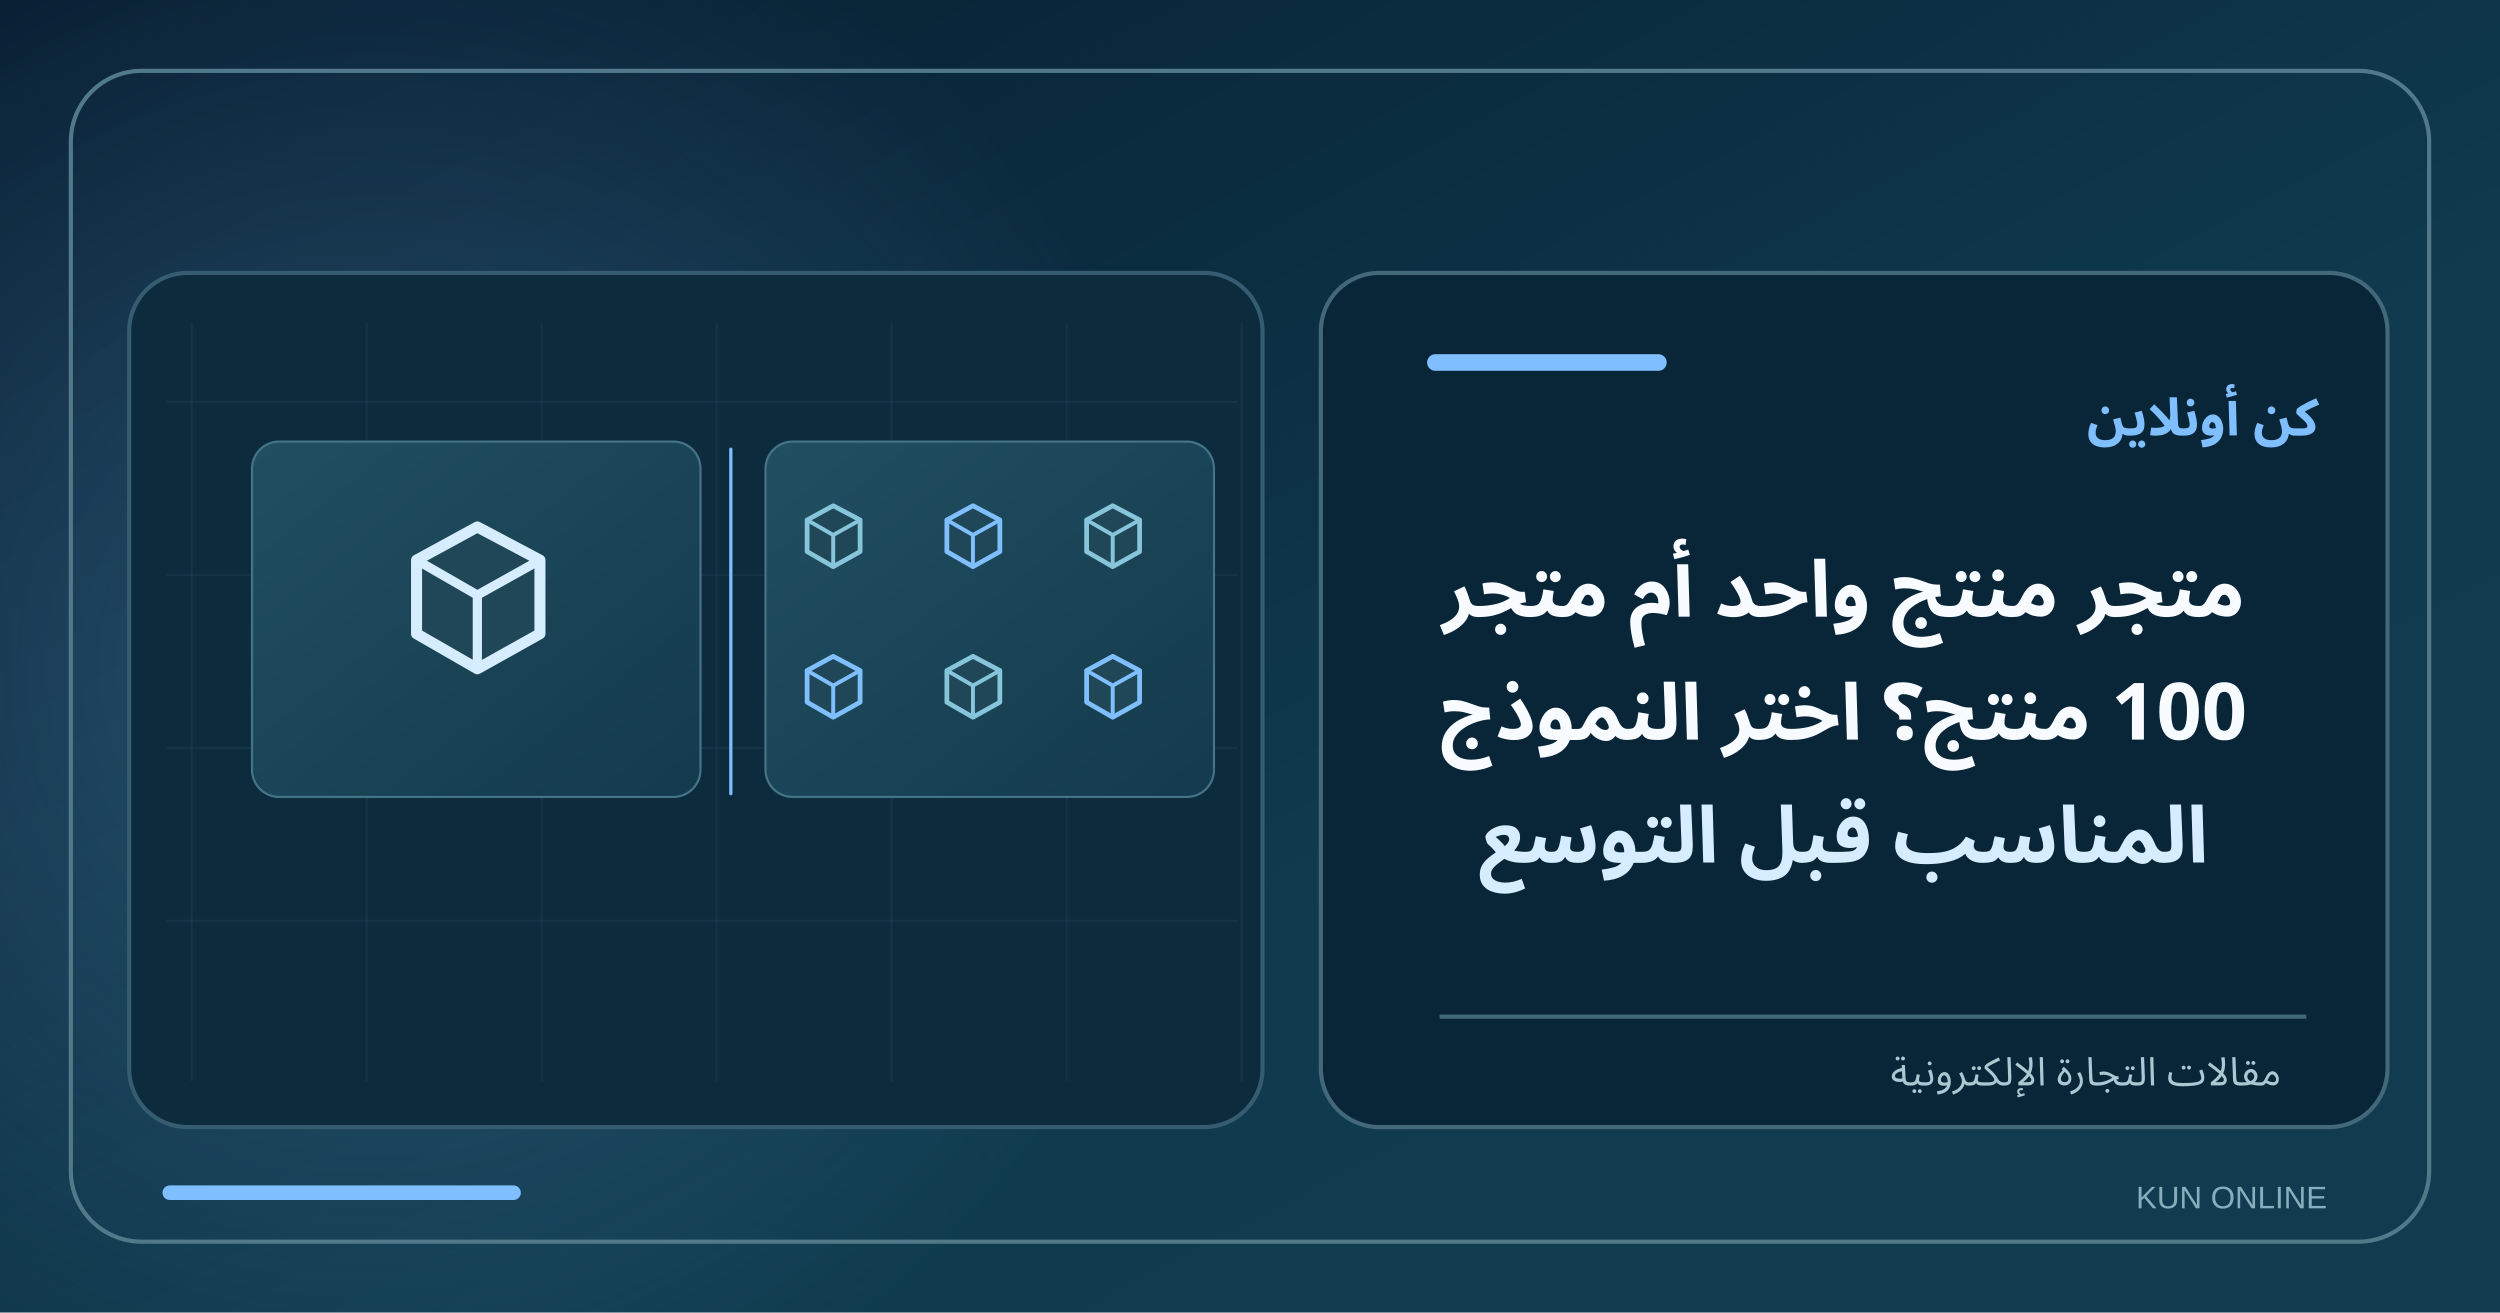
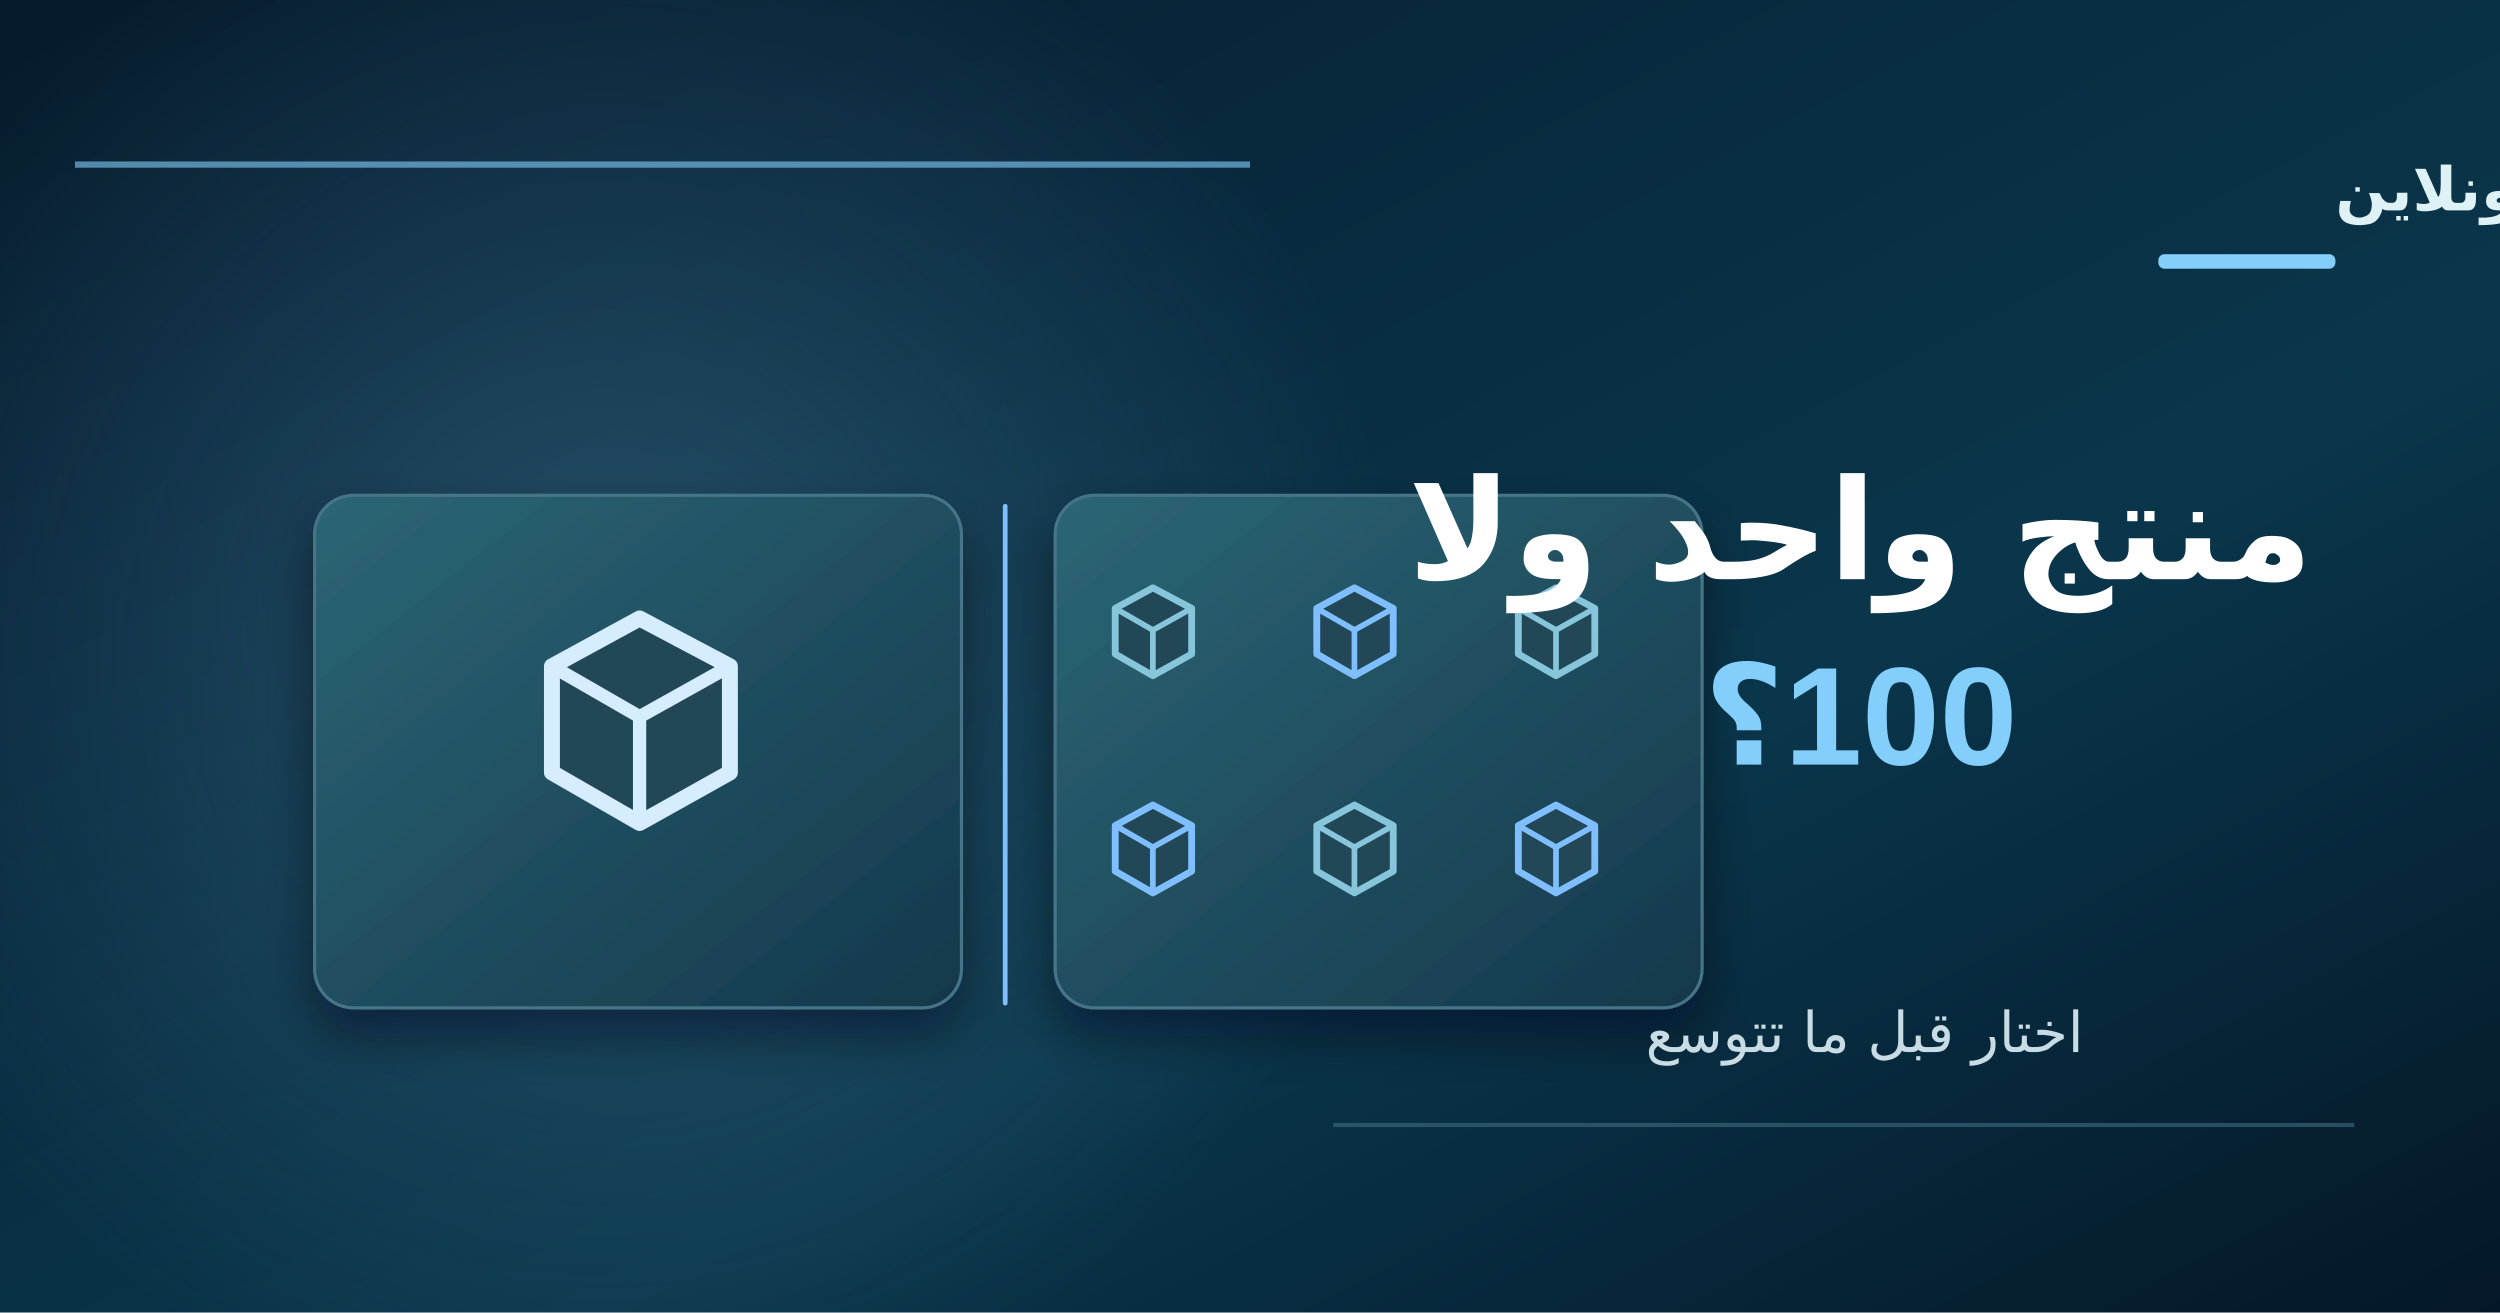
<svg xmlns="http://www.w3.org/2000/svg" width="1200" height="630" viewBox="0 0 1200 630" role="img" aria-labelledby="title desc">
  <defs>
-     <linearGradient id="back" x1="0" y1="0" x2="1" y2="1">
-       <stop stop-color="#061d30" />
-       <stop offset=".62" stop-color="#103b4e" />
-       <stop offset="1" stop-color="#123b50" />
+     <linearGradient id="bg" x1="0" y1="0" x2="1" y2="1">
+       <stop stop-color="#061b2d" />
+       <stop offset=".62" stop-color="#0a364b" />
+       <stop offset="1" stop-color="#041728" />
    </linearGradient>
+     <radialGradient id="glow">
+       <stop stop-color="#83cefa" stop-opacity=".23" />
+       <stop offset="1" stop-color="#83cefa" stop-opacity="0" />
+     </radialGradient>
    <linearGradient id="glass" x1="0" y1="0" x2="1" y2="1">
-       <stop stop-color="#214f61" />
-       <stop offset="1" stop-color="#143a4d" />
+       <stop stop-color="#2b6675" />
+       <stop offset="1" stop-color="#15384b" />
    </linearGradient>
-     <radialGradient id="bloom">
-       <stop stop-color="#80bfff" stop-opacity=".24" />
-       <stop offset="1" stop-color="#80bfff" stop-opacity="0" />
-     </radialGradient>
+     <filter id="drop" x="-30%" y="-30%" width="170%" height="170%">
+       <feDropShadow dx="0" dy="17" stdDeviation="16" flood-color="#010e19" flood-opacity=".45" />
+     </filter>
  </defs>
-   <rect width="1200" height="630" fill="url(#back)" />
-   <circle cx="180" cy="320" r="390" fill="url(#bloom)" />
-   <rect x="34" y="34" width="1132" height="562" rx="34" fill="none" stroke="#51798a" stroke-width="2" />
-   <rect x="62" y="131" width="544" height="410" rx="28" fill="#0c2b3d" stroke="#365c71" stroke-width="2" />
-   <g stroke="#508396" stroke-opacity=".10" stroke-width="1">
-     <path d="M92 155V519" />
-     <path d="M176 155V519" />
-     <path d="M260 155V519" />
-     <path d="M344 155V519" />
-     <path d="M428 155V519" />
-     <path d="M512 155V519" />
-     <path d="M596 155V519" />
-     <path d="M80 193H594" />
-     <path d="M80 276H594" />
-     <path d="M80 359H594" />
-     <path d="M80 442H594" />
-   </g>
-   <g id="topic-illustration" transform="translate(44 122) scale(.52)">
+   <rect width="1200" height="630" fill="url(#bg)" />
+   <circle cx="290" cy="310" r="381" fill="url(#glow)" />
+   <path d="M36 79H600" stroke="#83cefa" stroke-width="3" opacity=".6" />
+   <g id="topic-art" filter="url(#drop)" transform="translate(40 108) scale(.75)">
    <rect x="148" y="173" width="414" height="328" rx="25" fill="url(#glass)" stroke="#467487" stroke-width="2" />
    <g transform="translate(271 228) scale(1.7)">
      <path d="M17 32L50 14L84 32V72L50 91L17 72Z" fill="#204757" stroke="#d6ecff" stroke-width="6" stroke-linecap="round" stroke-linejoin="round" />
      <path d="M17 32L50 51L84 32M50 51V91" fill="none" stroke="#d6ecff" stroke-width="5" stroke-linecap="round" stroke-linejoin="round" />
    </g>
    <rect x="622" y="173" width="414" height="328" rx="25" fill="url(#glass)" stroke="#467487" stroke-width="2" />
    <g transform="translate(648 222) scale(0.73)">
      <path d="M17 32L50 14L84 32V72L50 91L17 72Z" fill="#204757" stroke="#87c5db" stroke-width="6" stroke-linecap="round" stroke-linejoin="round" />
      <path d="M17 32L50 51L84 32M50 51V91" fill="none" stroke="#87c5db" stroke-width="5" stroke-linecap="round" stroke-linejoin="round" />
    </g>
    <g transform="translate(777 222) scale(0.73)">
      <path d="M17 32L50 14L84 32V72L50 91L17 72Z" fill="#204757" stroke="#80bfff" stroke-width="6" stroke-linecap="round" stroke-linejoin="round" />
      <path d="M17 32L50 51L84 32M50 51V91" fill="none" stroke="#80bfff" stroke-width="5" stroke-linecap="round" stroke-linejoin="round" />
    </g>
    <g transform="translate(906 222) scale(0.73)">
      <path d="M17 32L50 14L84 32V72L50 91L17 72Z" fill="#204757" stroke="#87c5db" stroke-width="6" stroke-linecap="round" stroke-linejoin="round" />
      <path d="M17 32L50 51L84 32M50 51V91" fill="none" stroke="#87c5db" stroke-width="5" stroke-linecap="round" stroke-linejoin="round" />
    </g>
    <g transform="translate(648 361) scale(0.73)">
      <path d="M17 32L50 14L84 32V72L50 91L17 72Z" fill="#204757" stroke="#80bfff" stroke-width="6" stroke-linecap="round" stroke-linejoin="round" />
      <path d="M17 32L50 51L84 32M50 51V91" fill="none" stroke="#80bfff" stroke-width="5" stroke-linecap="round" stroke-linejoin="round" />
    </g>
    <g transform="translate(777 361) scale(0.73)">
      <path d="M17 32L50 14L84 32V72L50 91L17 72Z" fill="#204757" stroke="#87c5db" stroke-width="6" stroke-linecap="round" stroke-linejoin="round" />
      <path d="M17 32L50 51L84 32M50 51V91" fill="none" stroke="#87c5db" stroke-width="5" stroke-linecap="round" stroke-linejoin="round" />
    </g>
    <g transform="translate(906 361) scale(0.73)">
      <path d="M17 32L50 14L84 32V72L50 91L17 72Z" fill="#204757" stroke="#80bfff" stroke-width="6" stroke-linecap="round" stroke-linejoin="round" />
      <path d="M17 32L50 51L84 32M50 51V91" fill="none" stroke="#80bfff" stroke-width="5" stroke-linecap="round" stroke-linejoin="round" />
    </g>
    <path d="M590 180L590 498" fill="none" stroke="#80bfff" stroke-width="3" stroke-linecap="round" stroke-linejoin="round" />
  </g>
-   <rect x="634" y="131" width="512" height="410" rx="28" fill="#092639" stroke="#436879" stroke-width="2" />
-   <rect x="685" y="170" width="115" height="8" rx="4" fill="#80bfff" />
-   <text x="1113" y="209" direction="rtl" text-anchor="start" font-family="Cairo,Tajawal,Noto Sans Arabic,Segoe UI,Arial,sans-serif" font-size="25" font-weight="700" fill="#80bfff">كن أونلاين</text>
-   <g id="article-title">
-     <text x="885" y="296" text-anchor="middle" direction="rtl" unicode-bidi="plaintext" font-family="Cairo,Tajawal,Noto Sans Arabic,Segoe UI,Arial,sans-serif" font-size="38" font-weight="700" letter-spacing="0" fill="#f8fbff">متجر منتج واحد أم متجر</text>
-     <text x="885" y="355" text-anchor="middle" direction="rtl" unicode-bidi="plaintext" font-family="Cairo,Tajawal,Noto Sans Arabic,Segoe UI,Arial,sans-serif" font-size="38" font-weight="700" letter-spacing="0" fill="#f8fbff">100 منتج؟ اختر النموذج</text>
-     <text x="885" y="414" text-anchor="middle" direction="rtl" unicode-bidi="plaintext" font-family="Cairo,Tajawal,Noto Sans Arabic,Segoe UI,Arial,sans-serif" font-size="38" font-weight="700" letter-spacing="0" fill="#d6ecff">المناسب قبل التوسع</text>
+   <text x="1121" y="101" direction="rtl" text-anchor="end" font-family="Cairo,Tajawal,Segoe UI,Arial,sans-serif" font-size="29" font-weight="700" fill="#def2f5">كن أونلاين</text>
+   <rect x="1036" y="122" width="85" height="7" rx="3" fill="#83cefa" />
+   <g id="hook">
+     <text x="893" y="278" direction="rtl" unicode-bidi="plaintext" text-anchor="middle" font-family="Cairo,Tajawal,Segoe UI,Arial,sans-serif" font-size="67" font-weight="900" fill="#ffffff">منتج واحد ولا</text>
+     <text x="893" y="367" direction="rtl" unicode-bidi="plaintext" text-anchor="middle" font-family="Cairo,Tajawal,Segoe UI,Arial,sans-serif" font-size="67" font-weight="900" fill="#83cefa">100؟</text>
  </g>
-   <path d="M691 488H1107" stroke="#426979" stroke-width="2" />
-   <text x="1095" y="521" direction="rtl" text-anchor="start" font-family="Cairo,Tajawal,Noto Sans Arabic,Segoe UI,Arial,sans-serif" font-size="19" fill="#a9c8d2">مقالات التجارة الإلكترونية</text>
-   <rect x="78" y="569" width="172" height="7" rx="3.5" fill="#80bfff" />
-   <text x="1117" y="580" direction="rtl" text-anchor="start" font-family="Arial,sans-serif" font-size="15" fill="#87aebc">KUN ONLINE</text>
+   <text x="895" y="505" direction="rtl" text-anchor="middle" font-family="Cairo,Tajawal,Segoe UI,Arial,sans-serif" font-size="27" fill="#c8dce5">اختار قبل ما تتوسع</text>
+   <path d="M640 540H1130" stroke="#3f6d7f" stroke-width="2" opacity=".6" />
</svg>
